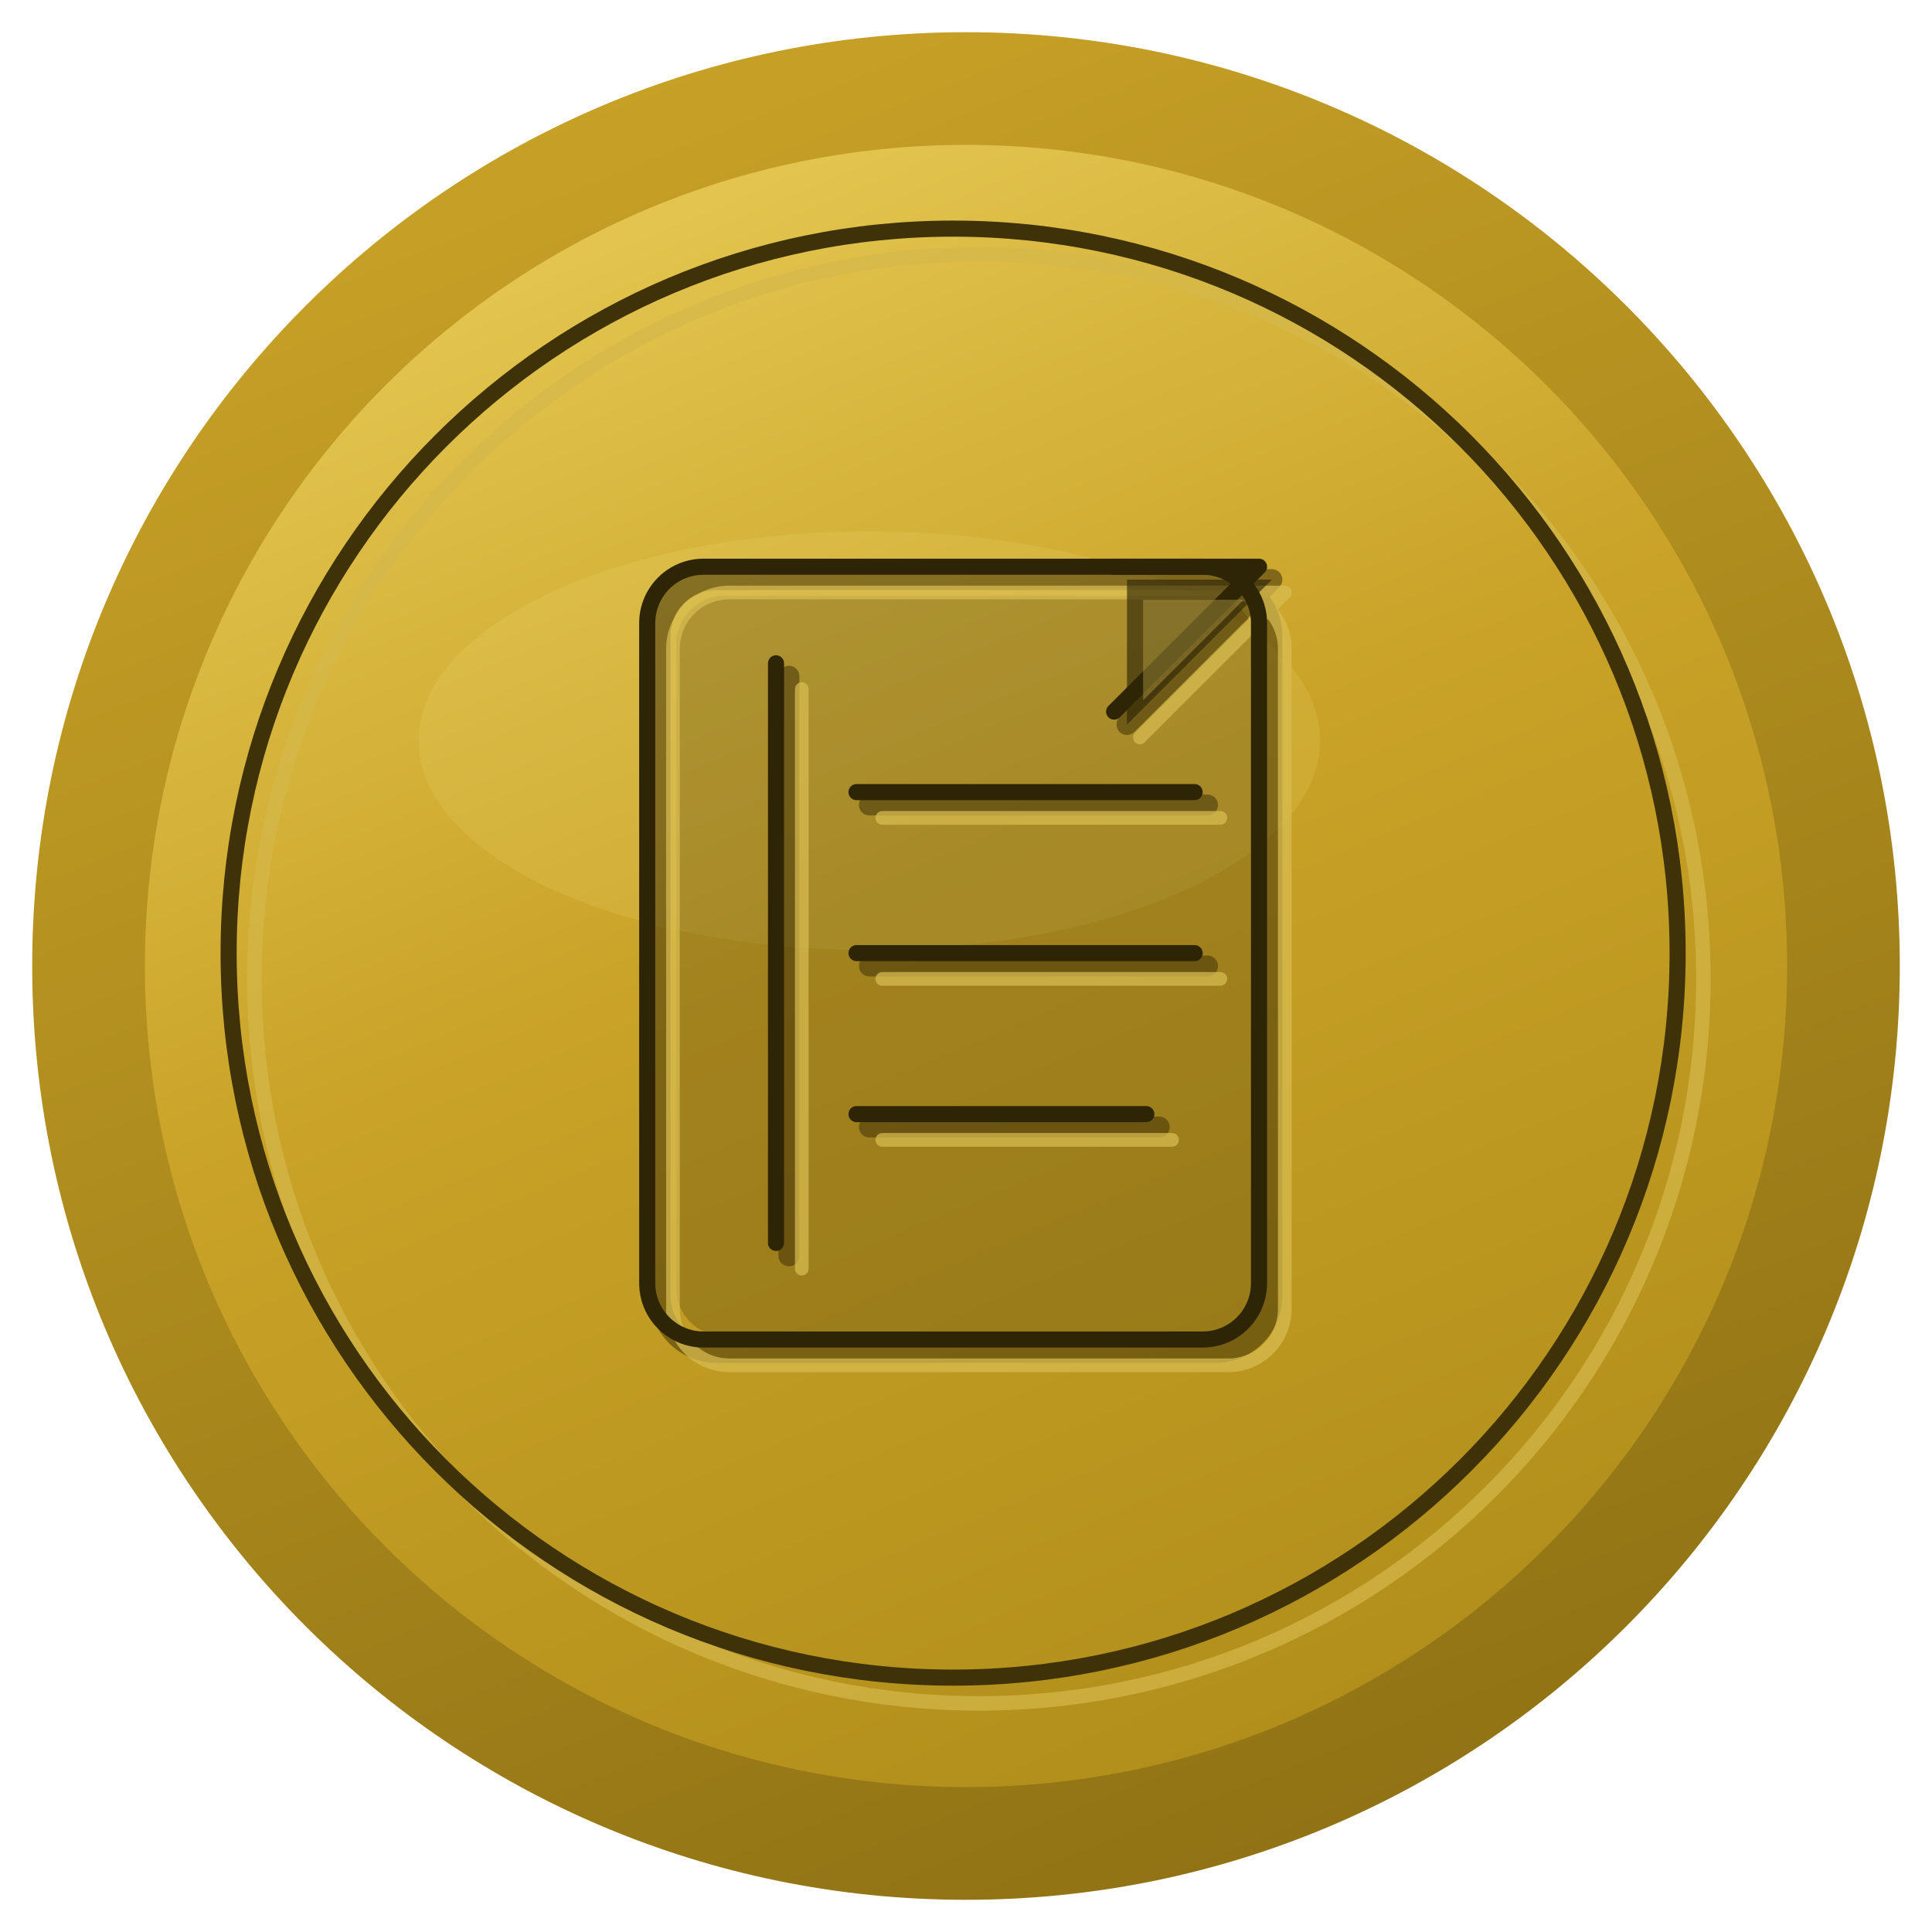
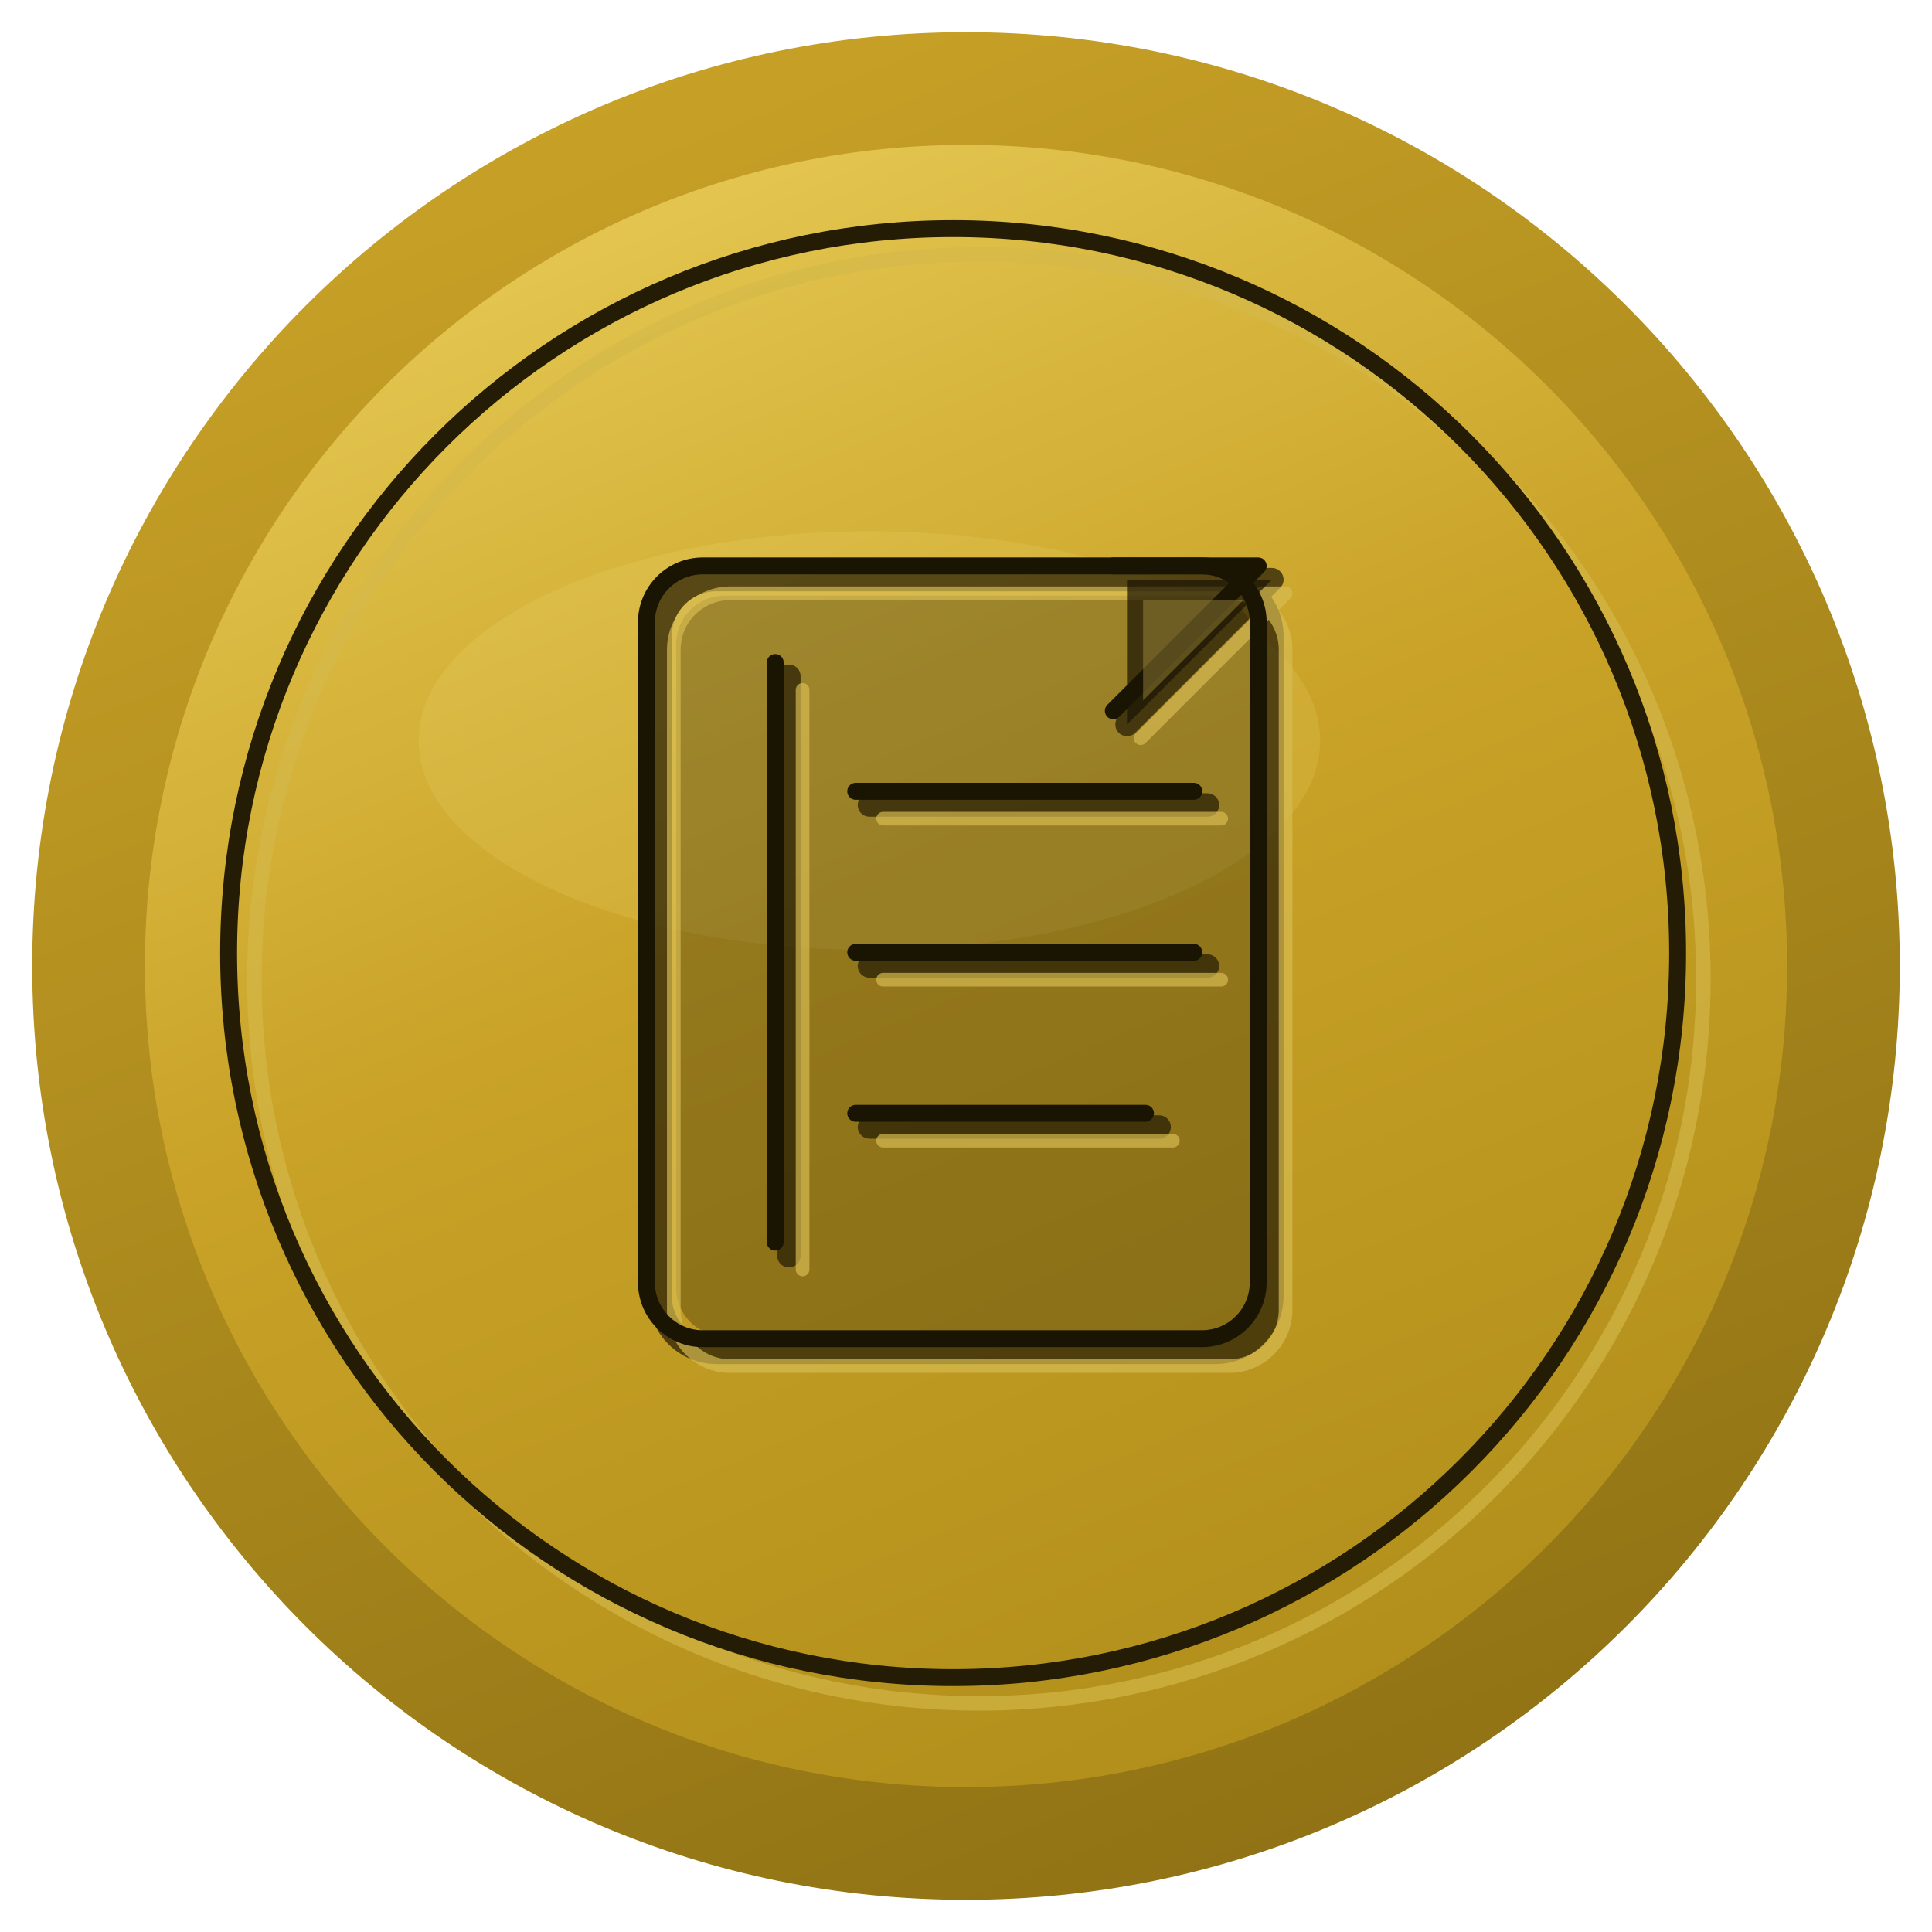
<svg xmlns="http://www.w3.org/2000/svg" width="240" height="240" viewBox="0 0 240 240" role="img" aria-label="PAL ledger doubloon">
  <defs>
    <linearGradient id="gold" x1="0.3" y1="0.05" x2="0.7" y2="1">
      <stop offset="0%" stop-color="#E2C44E" />
      <stop offset="42%" stop-color="#C9A227" />
      <stop offset="100%" stop-color="#B08E1A" />
    </linearGradient>
    <linearGradient id="rim" x1="0.3" y1="0" x2="0.7" y2="1">
      <stop offset="0%" stop-color="#C9A227" />
      <stop offset="55%" stop-color="#A8871C" />
      <stop offset="100%" stop-color="#8F7114" />
    </linearGradient>
  </defs>
  <g transform="translate(120 120)">
    <circle r="116" fill="url(#rim)" />
    <circle r="102" fill="url(#gold)" />
    <ellipse cx="-12" cy="-28" rx="56" ry="26" fill="#F0DC78" opacity="0.16" />
    <g fill="none">
-       <circle r="90" stroke="#D4B84A" stroke-width="1.8" transform="translate(1.6 1.6)" opacity="0.7" />
-       <circle r="90" stroke="#3F3208" stroke-width="2" transform="translate(-1.6 -1.6)" opacity="1" />
+       <circle r="90" stroke="#D4B84A" stroke-width="1.8" transform="translate(1.6 1.6)" opacity="0.65" />
+       <circle r="90" stroke="#241C04" stroke-width="2.1" transform="translate(-1.6 -1.6)" opacity="1" />
    </g>
-     <rect x="-36" y="-46" width="72" height="92" rx="6" fill="#3F3208" opacity="0.28" />
+     <rect x="-36" y="-46" width="72" height="92" rx="6" fill="#241C04" opacity="0.32" />
    <g fill="none" stroke-linecap="round" stroke-linejoin="round">
-       <g stroke="#3F3208" stroke-width="2.6" opacity="0.55">
+       <g stroke="#241C04" stroke-width="2.9" opacity="0.72">
        <rect x="-38" y="-48" width="76" height="96" rx="7" />
        <path d="M20 -48 L38 -48 L20 -30" />
        <path d="M-22 -36 V36" />
        <path d="M-12 -20 H30" />
        <path d="M-12 0 H30" />
        <path d="M-12 20 H24" />
      </g>
-       <g transform="translate(1.6 1.6)" stroke="#D8BC52" stroke-width="1.7" opacity="0.72">
+       <g transform="translate(1.7 1.7)" stroke="#D8BC52" stroke-width="1.7" opacity="0.68">
        <rect x="-38" y="-48" width="76" height="96" rx="7" />
        <path d="M20 -48 L38 -48 L20 -30" />
        <path d="M-22 -36 V36" />
        <path d="M-12 -20 H30" />
        <path d="M-12 0 H30" />
        <path d="M-12 20 H24" />
      </g>
-       <g transform="translate(-1.6 -1.6)" stroke="#2E2506" stroke-width="2" opacity="1">
+       <g transform="translate(-1.7 -1.7)" stroke="#1A1403" stroke-width="2.1" opacity="1">
        <rect x="-38" y="-48" width="76" height="96" rx="7" />
        <path d="M20 -48 L38 -48 L20 -30" />
        <path d="M-22 -36 V36" />
        <path d="M-12 -20 H30" />
        <path d="M-12 0 H30" />
        <path d="M-12 20 H24" />
      </g>
    </g>
-     <path d="M20 -48 L38 -48 L20 -30 Z" fill="#2E2506" opacity="0.65" />
-     <path d="M22 -45.5 L34.5 -45.5 L22 -33 Z" fill="#D8BC52" opacity="0.35" />
+     <path d="M20 -48 L38 -48 L20 -30 Z" fill="#1A1403" opacity="0.72" />
+     <path d="M22 -45.5 L34.5 -45.5 L22 -33 Z" fill="#D8BC52" opacity="0.32" />
  </g>
</svg>
